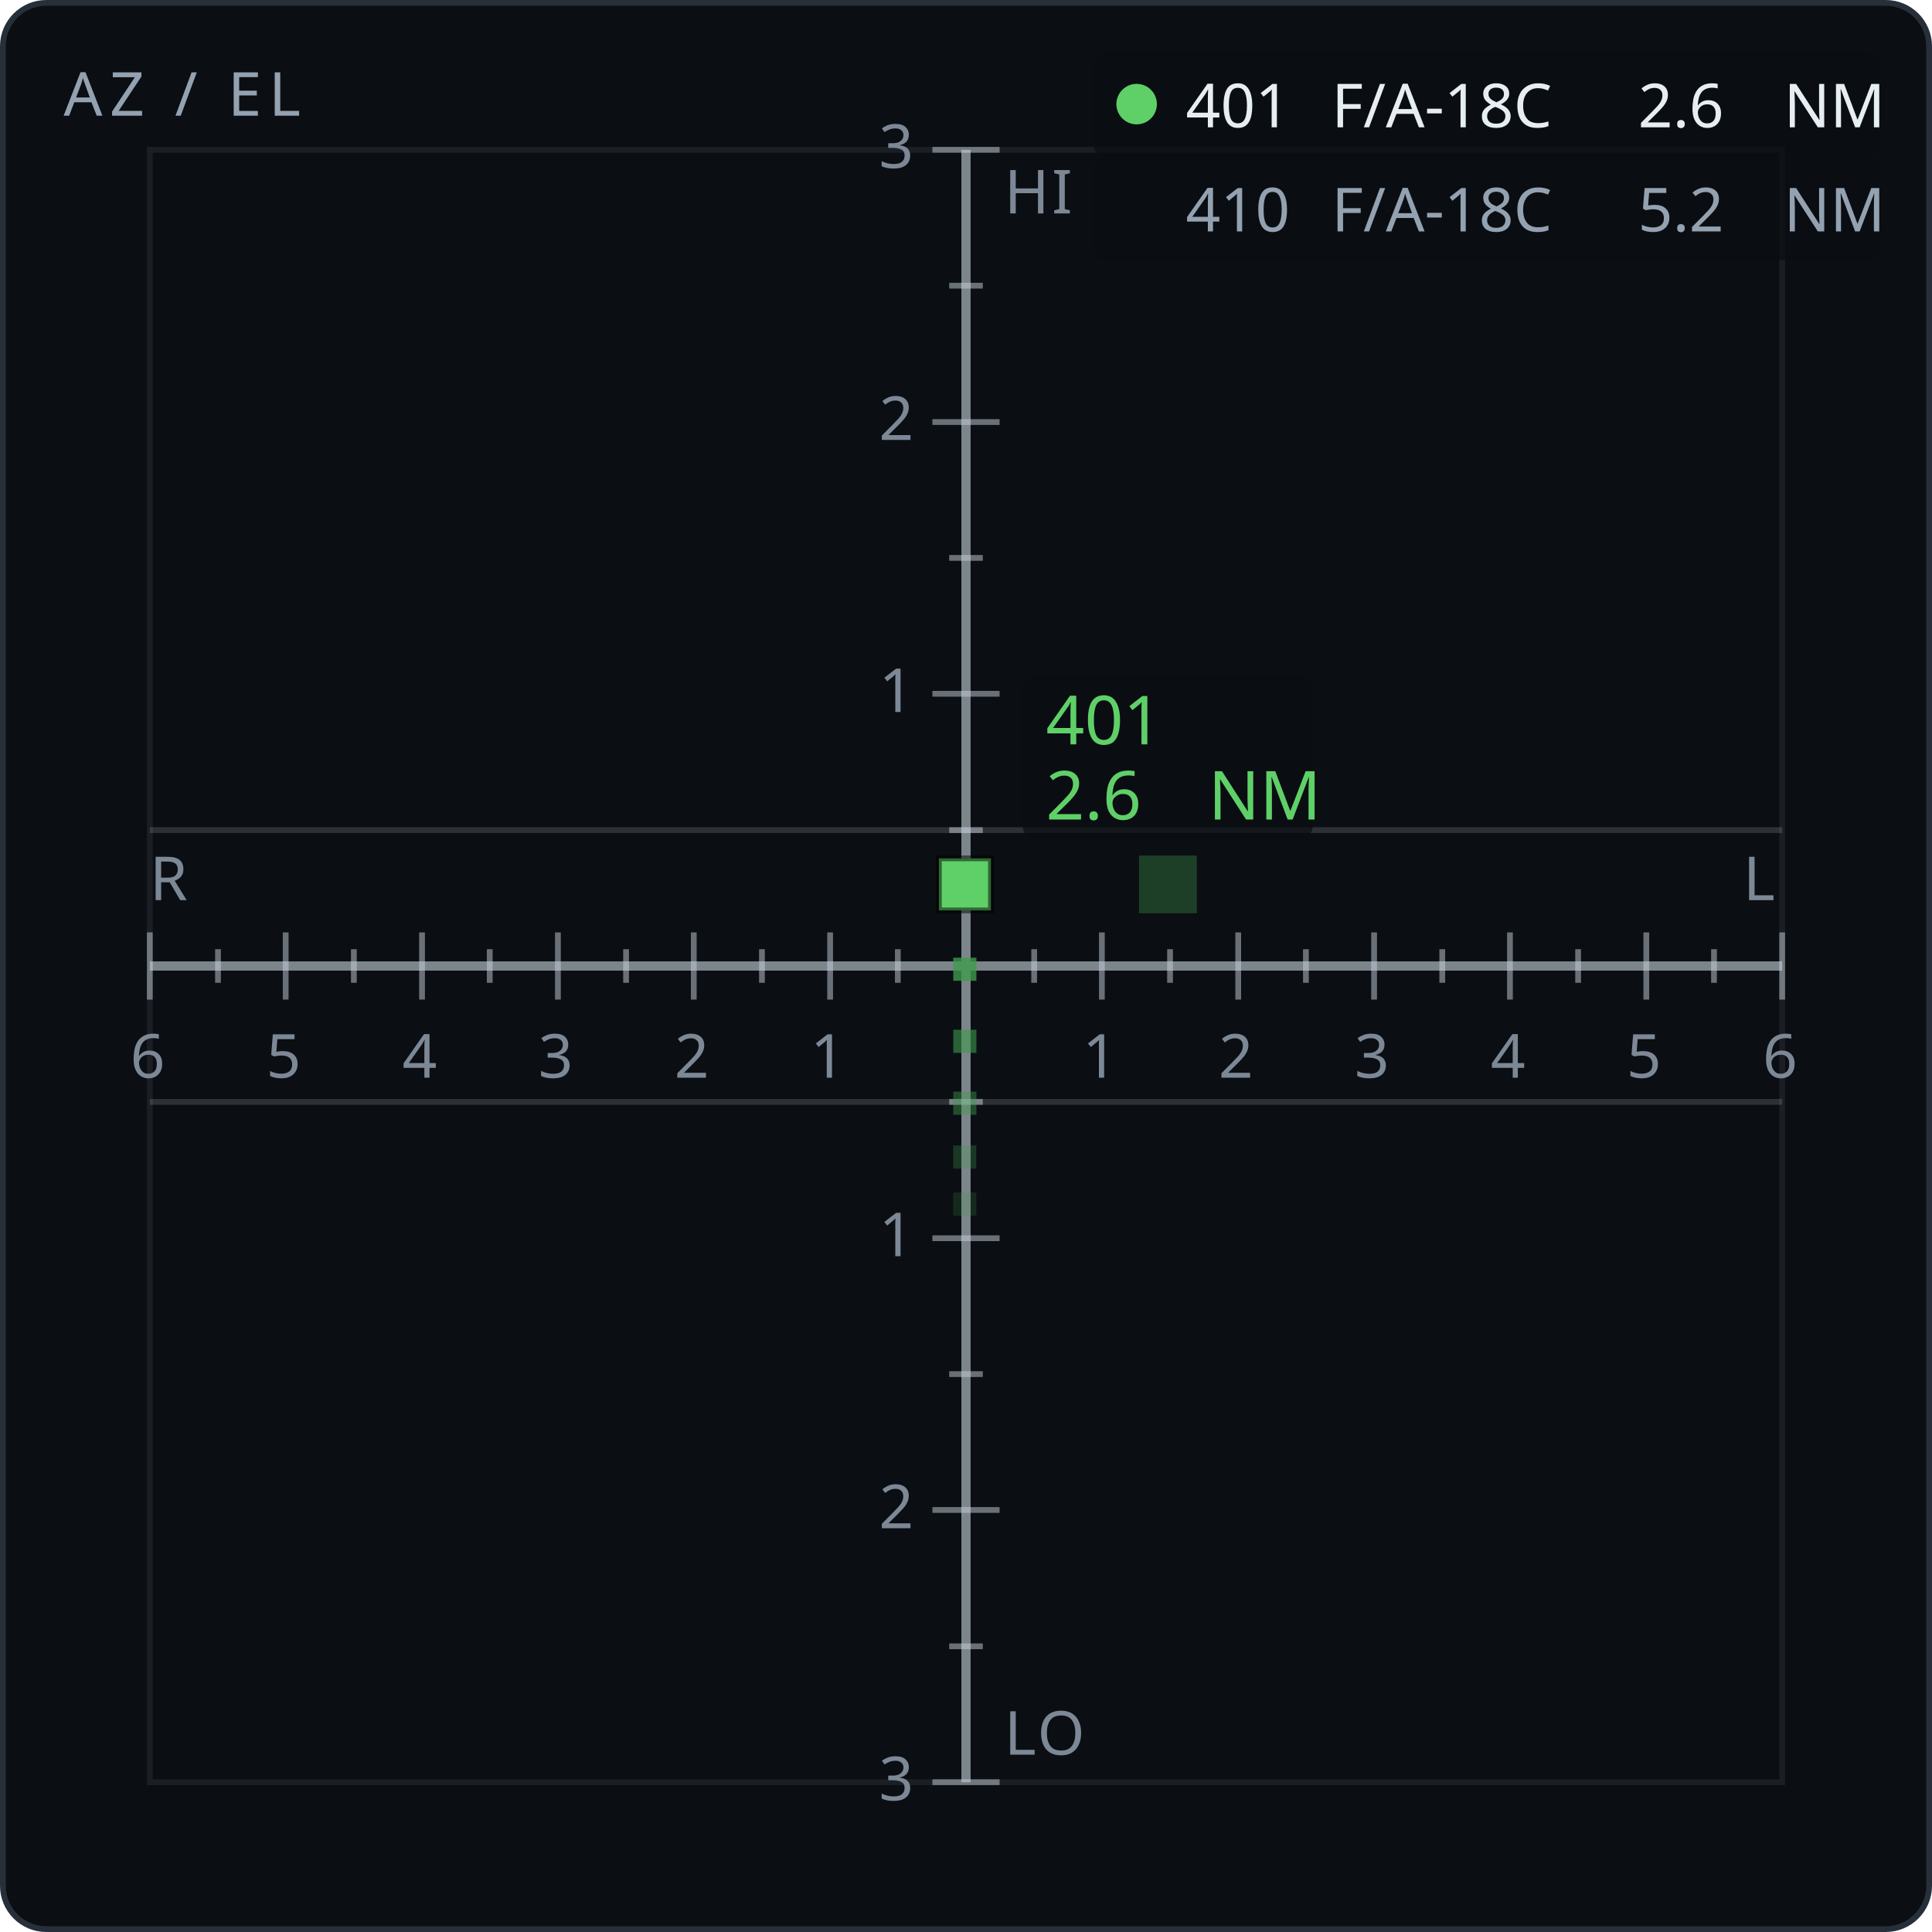
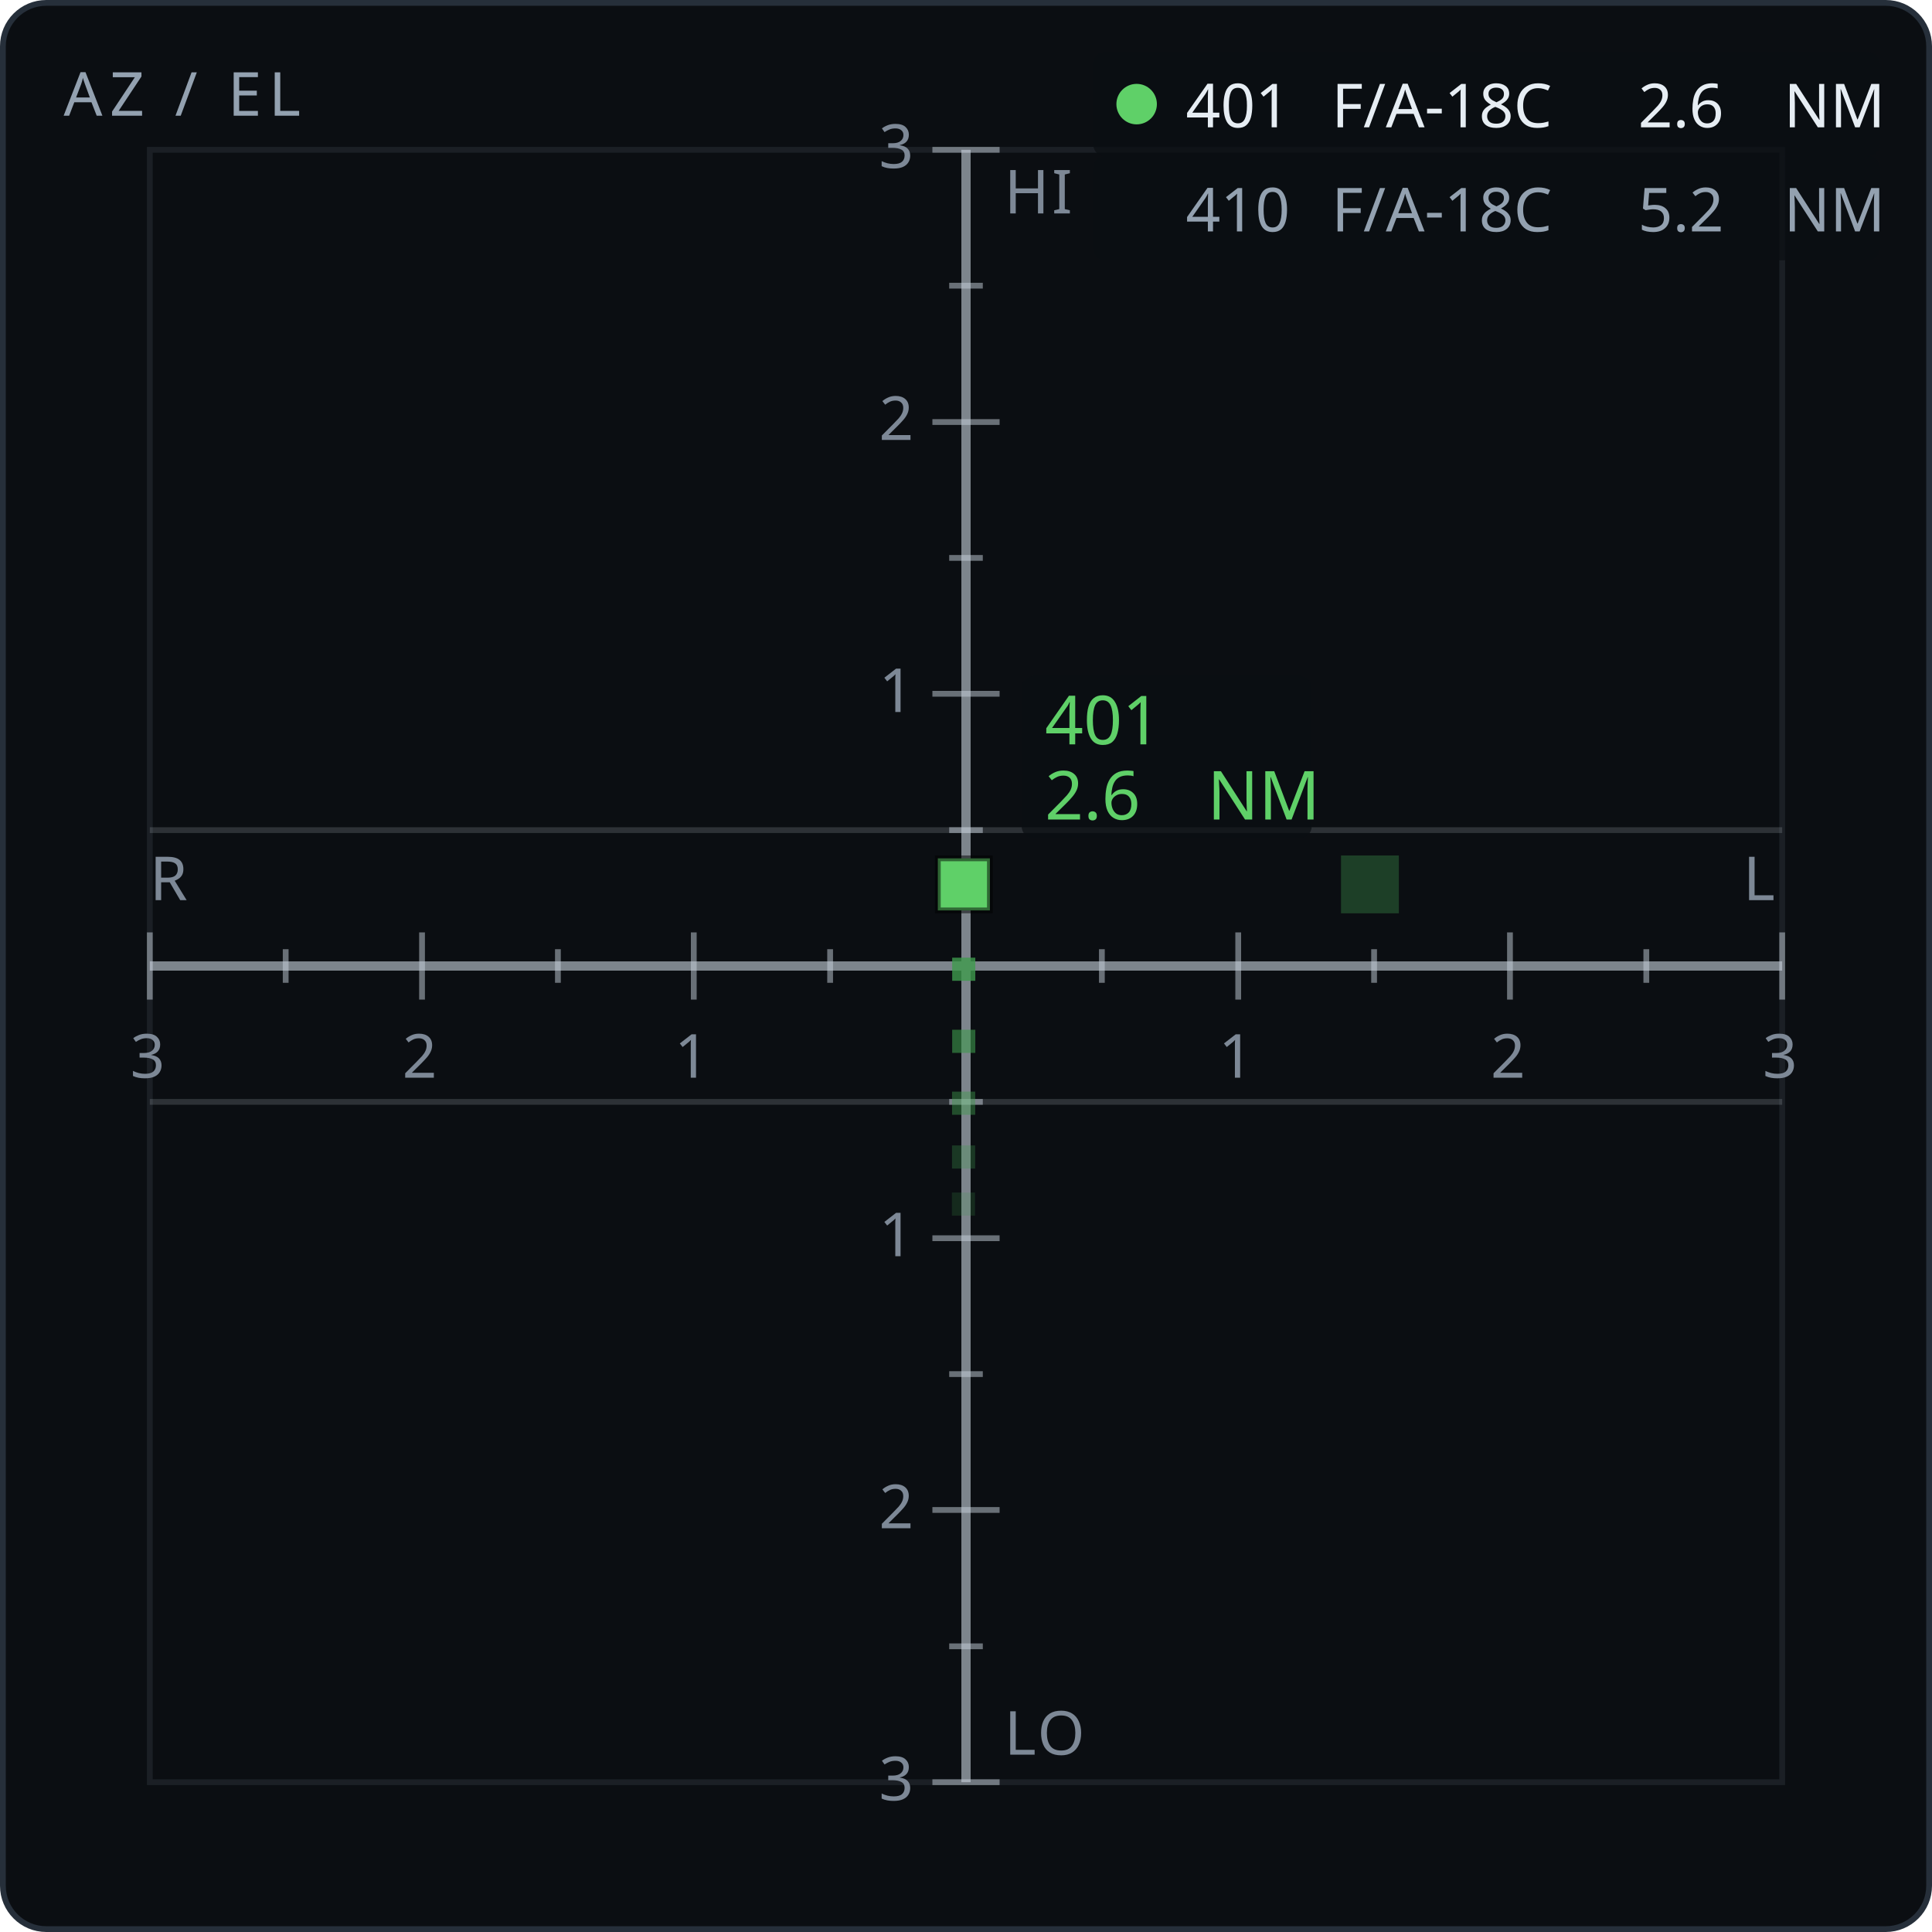
<svg xmlns="http://www.w3.org/2000/svg" width="334" height="334" viewBox="0 0 334 334" fill="none">
  <g id="Scope/AZ EL display / contact=contact">
    <rect id="box" x="0.5" y="0.5" width="333" height="333" rx="7.5" fill="#0B0E12" stroke="#262F3A" stroke-width="1" />
    <g id="span.lbl" transform="translate(11 9)">
      <text id="AZ / EL" fill="#93A1B0" xml:space="preserve" style="white-space: pre" font-family="IBM Plex Mono" font-size="10.5" font-weight="400" letter-spacing="0.12em">
        <tspan x="0" y="11.01">AZ / EL</tspan>
      </text>
    </g>
    <g id="svg" transform="translate(1 1) scale(0.83)">
      <rect x="30" y="30" width="340" height="340" stroke="rgb(147, 161, 176)" fill="none" fill-opacity="1" fill-rule="nonzero" stroke-opacity="0.12" stroke-linecap="butt" stroke-linejoin="miter" stroke-miterlimit="4" opacity="1" stroke-width="1.205" />
      <path d="M370 171.7H30M370 228.3H30" stroke="rgb(201, 211, 221)" fill="none" fill-opacity="1" fill-rule="nonzero" stroke-opacity="0.18" stroke-linecap="butt" stroke-linejoin="miter" stroke-miterlimit="4" opacity="1" stroke-width="1.205" />
      <path d="M370 200H30M200 30V370" stroke="rgb(201, 211, 221)" stroke-opacity="0.6" stroke-width="1.928" fill="none" fill-opacity="1" fill-rule="nonzero" stroke-linecap="butt" stroke-linejoin="miter" stroke-miterlimit="4" opacity="1" />
-       <path d="M370.0 193.0v14.0M355.8 196.5v7.0M341.7 193.0v14.0M327.5 196.5v7.0M313.3 193.0v14.0M299.2 196.5v7.0M285.0 193.0v14.0M270.8 196.5v7.0M256.7 193.0v14.0M242.5 196.5v7.0M228.3 193.0v14.0M214.2 196.5v7.0M185.8 196.5v7.0M171.7 193.0v14.0M157.5 196.5v7.0M143.3 193.0v14.0M129.2 196.5v7.0M115.0 193.0v14.0M100.8 196.5v7.0M86.7 193.0v14.0M72.5 196.5v7.0M58.3 193.0v14.0M44.2 196.5v7.0M30.0 193.0v14.0M193.0 370.0h14.0M196.5 341.7h7.0M193.0 313.3h14.0M196.5 285.0h7.0M193.0 256.7h14.0M196.5 228.3h7.0M196.5 171.7h7.0M193.0 143.3h14.0M196.5 115.0h7.0M193.0 86.7h14.0M196.5 58.3h7.0M193.0 30.0h14.0" stroke="rgb(201, 211, 221)" stroke-opacity="0.5" fill="none" fill-opacity="1" fill-rule="nonzero" stroke-linecap="butt" stroke-linejoin="miter" stroke-miterlimit="4" opacity="1" stroke-width="1.205" />
+       <path d="M370.0 193.0v14.0M341.7 196.5v7.0M313.3 193.0v14.0M285.0 196.5v7.0M256.7 193.0v14.0M228.3 196.5v7.0M171.7 196.5v7.0M143.3 193.0v14.0M115.0 196.5v7.0M86.7 193.0v14.0M58.3 196.5v7.0M30.0 193.0v14.0M193.0 370.0h14.0M196.5 341.7h7.0M193.0 313.3h14.0M196.5 285.0h7.0M193.0 256.7h14.0M196.5 228.3h7.0M196.5 171.7h7.0M193.0 143.3h14.0M196.5 115.0h7.0M193.0 86.7h14.0M196.5 58.3h7.0M193.0 30.0h14.0" stroke="rgb(201, 211, 221)" stroke-opacity="0.5" fill="none" fill-opacity="1" fill-rule="nonzero" stroke-linecap="butt" stroke-linejoin="miter" stroke-miterlimit="4" opacity="1" stroke-width="1.205" />
    </g>
    <g id="div" transform="translate(1 1)">
      <g id="span.mono" transform="translate(303.73 174.3)">
-         <text id="6" fill="#7D8896" xml:space="preserve" style="white-space: pre" font-family="IBM Plex Mono" font-size="10.5" font-weight="400" letter-spacing="0.04em">
-           <tspan x="0" y="11.01">6</tspan>
-         </text>
-       </g>
-       <g id="span.mono" transform="translate(280.21 174.3)">
-         <text id="5" fill="#7D8896" xml:space="preserve" style="white-space: pre" font-family="IBM Plex Mono" font-size="10.5" font-weight="400" letter-spacing="0.04em">
-           <tspan x="0" y="11.01">5</tspan>
-         </text>
-       </g>
-       <g id="span.mono" transform="translate(256.7 174.3)">
-         <text id="4" fill="#7D8896" xml:space="preserve" style="white-space: pre" font-family="IBM Plex Mono" font-size="10.5" font-weight="400" letter-spacing="0.04em">
-           <tspan x="0" y="11.01">4</tspan>
-         </text>
-       </g>
-       <g id="span.mono" transform="translate(233.18 174.3)">
        <text id="3" fill="#7D8896" xml:space="preserve" style="white-space: pre" font-family="IBM Plex Mono" font-size="10.5" font-weight="400" letter-spacing="0.04em">
          <tspan x="0" y="11.01">3</tspan>
        </text>
      </g>
-       <g id="span.mono" transform="translate(209.66 174.3)">
+       <g id="span.mono" transform="translate(256.7 174.3)">
        <text id="2" fill="#7D8896" xml:space="preserve" style="white-space: pre" font-family="IBM Plex Mono" font-size="10.5" font-weight="400" letter-spacing="0.04em">
          <tspan x="0" y="11.01">2</tspan>
        </text>
      </g>
-       <g id="span.mono" transform="translate(186.15 174.3)">
-         <text id="1" fill="#7D8896" xml:space="preserve" style="white-space: pre" font-family="IBM Plex Mono" font-size="10.5" font-weight="400" letter-spacing="0.04em">
-           <tspan x="0" y="11.01">1</tspan>
-         </text>
-       </g>
-       <g id="span.mono" transform="translate(139.1 174.3)">
+       <g id="span.mono" transform="translate(209.66 174.3)">
        <text id="1" fill="#7D8896" xml:space="preserve" style="white-space: pre" font-family="IBM Plex Mono" font-size="10.5" font-weight="400" letter-spacing="0.04em">
          <tspan x="0" y="11.01">1</tspan>
        </text>
      </g>
      <g id="span.mono" transform="translate(115.59 174.3)">
+         <text id="1" fill="#7D8896" xml:space="preserve" style="white-space: pre" font-family="IBM Plex Mono" font-size="10.5" font-weight="400" letter-spacing="0.04em">
+           <tspan x="0" y="11.01">1</tspan>
+         </text>
+       </g>
+       <g id="span.mono" transform="translate(68.55 174.3)">
        <text id="2" fill="#7D8896" xml:space="preserve" style="white-space: pre" font-family="IBM Plex Mono" font-size="10.5" font-weight="400" letter-spacing="0.04em">
          <tspan x="0" y="11.01">2</tspan>
        </text>
      </g>
-       <g id="span.mono" transform="translate(92.07 174.3)">
+       <g id="span.mono" transform="translate(21.52 174.3)">
        <text id="3" fill="#7D8896" xml:space="preserve" style="white-space: pre" font-family="IBM Plex Mono" font-size="10.5" font-weight="400" letter-spacing="0.04em">
          <tspan x="0" y="11.01">3</tspan>
-         </text>
-       </g>
-       <g id="span.mono" transform="translate(68.55 174.3)">
-         <text id="4" fill="#7D8896" xml:space="preserve" style="white-space: pre" font-family="IBM Plex Mono" font-size="10.5" font-weight="400" letter-spacing="0.04em">
-           <tspan x="0" y="11.01">4</tspan>
-         </text>
-       </g>
-       <g id="span.mono" transform="translate(45.04 174.3)">
-         <text id="5" fill="#7D8896" xml:space="preserve" style="white-space: pre" font-family="IBM Plex Mono" font-size="10.5" font-weight="400" letter-spacing="0.04em">
-           <tspan x="0" y="11.01">5</tspan>
-         </text>
-       </g>
-       <g id="span.mono" transform="translate(21.52 174.3)">
-         <text id="6" fill="#7D8896" xml:space="preserve" style="white-space: pre" font-family="IBM Plex Mono" font-size="10.5" font-weight="400" letter-spacing="0.04em">
-           <tspan x="0" y="11.01">6</tspan>
        </text>
      </g>
      <g id="span.mono" transform="translate(150.95 299.22)">
        <text id="3" fill="#7D8896" xml:space="preserve" style="white-space: pre" font-family="IBM Plex Mono" font-size="10.5" font-weight="400" letter-spacing="0.04em">
          <tspan x="0" y="11.01">3</tspan>
        </text>
      </g>
      <g id="span.mono" transform="translate(150.95 252.19)">
        <text id="2" fill="#7D8896" xml:space="preserve" style="white-space: pre" font-family="IBM Plex Mono" font-size="10.5" font-weight="400" letter-spacing="0.04em">
          <tspan x="0" y="11.01">2</tspan>
        </text>
      </g>
      <g id="span.mono" transform="translate(150.95 205.16)">
        <text id="1" fill="#7D8896" xml:space="preserve" style="white-space: pre" font-family="IBM Plex Mono" font-size="10.5" font-weight="400" letter-spacing="0.04em">
          <tspan x="0" y="11.01">1</tspan>
        </text>
      </g>
      <g id="span.mono" transform="translate(150.95 111.08)">
        <text id="1" fill="#7D8896" xml:space="preserve" style="white-space: pre" font-family="IBM Plex Mono" font-size="10.5" font-weight="400" letter-spacing="0.04em">
          <tspan x="0" y="11.01">1</tspan>
        </text>
      </g>
      <g id="span.mono" transform="translate(150.95 64.05)">
        <text id="2" fill="#7D8896" xml:space="preserve" style="white-space: pre" font-family="IBM Plex Mono" font-size="10.5" font-weight="400" letter-spacing="0.04em">
          <tspan x="0" y="11.01">2</tspan>
        </text>
      </g>
      <g id="span.mono" transform="translate(150.95 17.02)">
        <text id="3" fill="#7D8896" xml:space="preserve" style="white-space: pre" font-family="IBM Plex Mono" font-size="10.5" font-weight="400" letter-spacing="0.04em">
          <tspan x="0" y="11.01">3</tspan>
        </text>
      </g>
      <g id="span.mono" transform="translate(24.89 143.61)">
        <text id="R" fill="#7D8896" xml:space="preserve" style="white-space: pre" font-family="IBM Plex Mono" font-size="10.5" font-weight="400" letter-spacing="0.04em">
          <tspan x="0" y="11.01">R</tspan>
        </text>
      </g>
      <g id="span.mono" transform="translate(300.36 143.61)">
        <text id="L" fill="#7D8896" xml:space="preserve" style="white-space: pre" font-family="IBM Plex Mono" font-size="10.5" font-weight="400" letter-spacing="0.04em">
          <tspan x="0" y="11.01">L</tspan>
        </text>
      </g>
      <g id="span.mono" transform="translate(172.63 24.89)">
        <text id="HI" fill="#7D8896" xml:space="preserve" style="white-space: pre" font-family="IBM Plex Mono" font-size="10.5" font-weight="400" letter-spacing="0.04em">
          <tspan x="0" y="11.01">HI</tspan>
        </text>
      </g>
      <g id="span.mono" transform="translate(172.63 291.34)">
        <text id="LO" fill="#7D8896" xml:space="preserve" style="white-space: pre" font-family="IBM Plex Mono" font-size="10.5" font-weight="400" letter-spacing="0.04em">
          <tspan x="0" y="11.01">LO</tspan>
        </text>
      </g>
-       <g id="span" transform="translate(195.91 146.89)" opacity="0.35">
+       <g id="span" transform="translate(230.83 146.89)" opacity="0.35">
        <rect id="fill" width="10" height="10" fill="#3E9A4C" />
      </g>
-       <g id="span" transform="translate(163.8 164.56)" opacity="0.8">
+       <g id="span" transform="translate(163.61 164.56)" opacity="0.8">
        <rect id="fill" width="4" height="4" fill="#3E9A4C" />
      </g>
-       <g id="span" transform="translate(163.8 177.02)" opacity="0.6">
+       <g id="span" transform="translate(163.61 177.02)" opacity="0.6">
        <rect id="fill" width="4" height="4" fill="#3E9A4C" />
      </g>
-       <g id="span" transform="translate(163.8 187.72)" opacity="0.45">
+       <g id="span" transform="translate(163.59 187.72)" opacity="0.45">
        <rect id="fill" width="4" height="4" fill="#3E9A4C" />
      </g>
-       <g id="span" transform="translate(163.78 197.02)" opacity="0.3">
+       <g id="span" transform="translate(163.58 197.02)" opacity="0.3">
        <rect id="fill" width="4" height="4" fill="#3E9A4C" />
      </g>
-       <g id="span" transform="translate(163.78 205.16)" opacity="0.2">
+       <g id="span" transform="translate(163.56 205.16)" opacity="0.2">
        <rect id="fill" width="4" height="4" fill="#3E9A4C" />
      </g>
-       <g id="span" transform="translate(160.81 146.89)">
+       <g id="span" transform="translate(160.63 146.89)">
        <rect id="box" x="0.5" y="0.5" width="9" height="9" fill="#5FD068" stroke="#000000" stroke-opacity="0.5" stroke-width="1" />
      </g>
-       <g id="span.mono" transform="translate(175.81 115.89)">
+       <g id="span.mono" transform="translate(175.63 115.89)">
        <rect id="fill" width="50.13" height="28" rx="2" fill="#0B0E12" fill-opacity="0.72" />
        <text id="401" fill="#5FD068" xml:space="preserve" style="white-space: pre" font-family="IBM Plex Mono" font-size="11.7" font-weight="400" letter-spacing="0em">
          <tspan x="4" y="11.79">401</tspan>
        </text>
        <g id="div" transform="translate(4 14)">
          <text id="2.6" fill="#5FD068" xml:space="preserve" style="white-space: pre" font-family="IBM Plex Mono" font-size="11.7" font-weight="400" letter-spacing="0em">
            <tspan x="0" y="10.79">2.6</tspan>
          </text>
          <text id="NM" fill="#5FD068" xml:space="preserve" style="white-space: pre" font-family="IBM Plex Mono" font-size="11.7" font-weight="400" letter-spacing="0em">
            <tspan x="28.08" y="10.79">NM</tspan>
          </text>
        </g>
      </g>
-       <g id="401" transform="translate(153.81 139.89)" />
-       <g id="410" transform="translate(188.91 139.89)" />
+       <g id="401" transform="translate(153.63 139.89)" />
+       <g id="410" transform="translate(223.83 139.89)" />
    </g>
    <g id="AZ/EL tracks" transform="translate(189 9)">
      <g id="button">
        <rect id="fill" width="136" height="18" rx="2" fill="#0B0E12" fill-opacity="0.72" />
        <g id="span" transform="translate(4 5.5)">
          <rect id="fill" width="7" height="7" rx="3.5" fill="#5FD068" />
        </g>
        <g id="span" transform="translate(16 0)">
          <text id="401" fill="#E6EDF3" xml:space="preserve" style="white-space: pre" font-family="IBM Plex Mono" font-size="10.5" font-weight="400" letter-spacing="0em">
            <tspan x="0" y="13.01">401</tspan>
          </text>
          <text id="F/A-18C" fill="#E6EDF3" xml:space="preserve" style="white-space: pre" font-family="IBM Plex Mono" font-size="10.5" font-weight="400" letter-spacing="0em">
            <tspan x="25.22" y="13.01">F/A-18C</tspan>
          </text>
        </g>
        <g id="span" transform="translate(94.19 0)">
          <text id="2.6" fill="#E6EDF3" xml:space="preserve" style="white-space: pre" font-family="IBM Plex Mono" font-size="10.5" font-weight="400" letter-spacing="0em">
            <tspan x="0" y="13.01">2.6</tspan>
          </text>
          <text id="NM" fill="#E6EDF3" xml:space="preserve" style="white-space: pre" font-family="IBM Plex Mono" font-size="10.5" font-weight="400" letter-spacing="0em">
            <tspan x="25.21" y="13.01">NM</tspan>
          </text>
        </g>
      </g>
      <g id="button" transform="translate(0 18)">
        <rect id="fill" width="136" height="18" rx="2" fill="#0B0E12" fill-opacity="0.72" />
        <g id="span" transform="translate(4 5.5)" />
        <g id="span" transform="translate(16 0)">
          <text id="410" fill="#93A1B0" xml:space="preserve" style="white-space: pre" font-family="IBM Plex Mono" font-size="10.5" font-weight="400" letter-spacing="0em">
            <tspan x="0" y="13.01">410</tspan>
          </text>
          <text id="F/A-18C" fill="#93A1B0" xml:space="preserve" style="white-space: pre" font-family="IBM Plex Mono" font-size="10.5" font-weight="400" letter-spacing="0em">
            <tspan x="25.22" y="13.01">F/A-18C</tspan>
          </text>
        </g>
        <g id="span" transform="translate(94.19 0)">
          <text id="5.2" fill="#93A1B0" xml:space="preserve" style="white-space: pre" font-family="IBM Plex Mono" font-size="10.5" font-weight="400" letter-spacing="0em">
            <tspan x="0" y="13.01">5.2</tspan>
          </text>
          <text id="NM" fill="#93A1B0" xml:space="preserve" style="white-space: pre" font-family="IBM Plex Mono" font-size="10.5" font-weight="400" letter-spacing="0em">
            <tspan x="25.21" y="13.01">NM</tspan>
          </text>
        </g>
      </g>
      <g id="div" transform="translate(0 36)" />
    </g>
  </g>
</svg>
